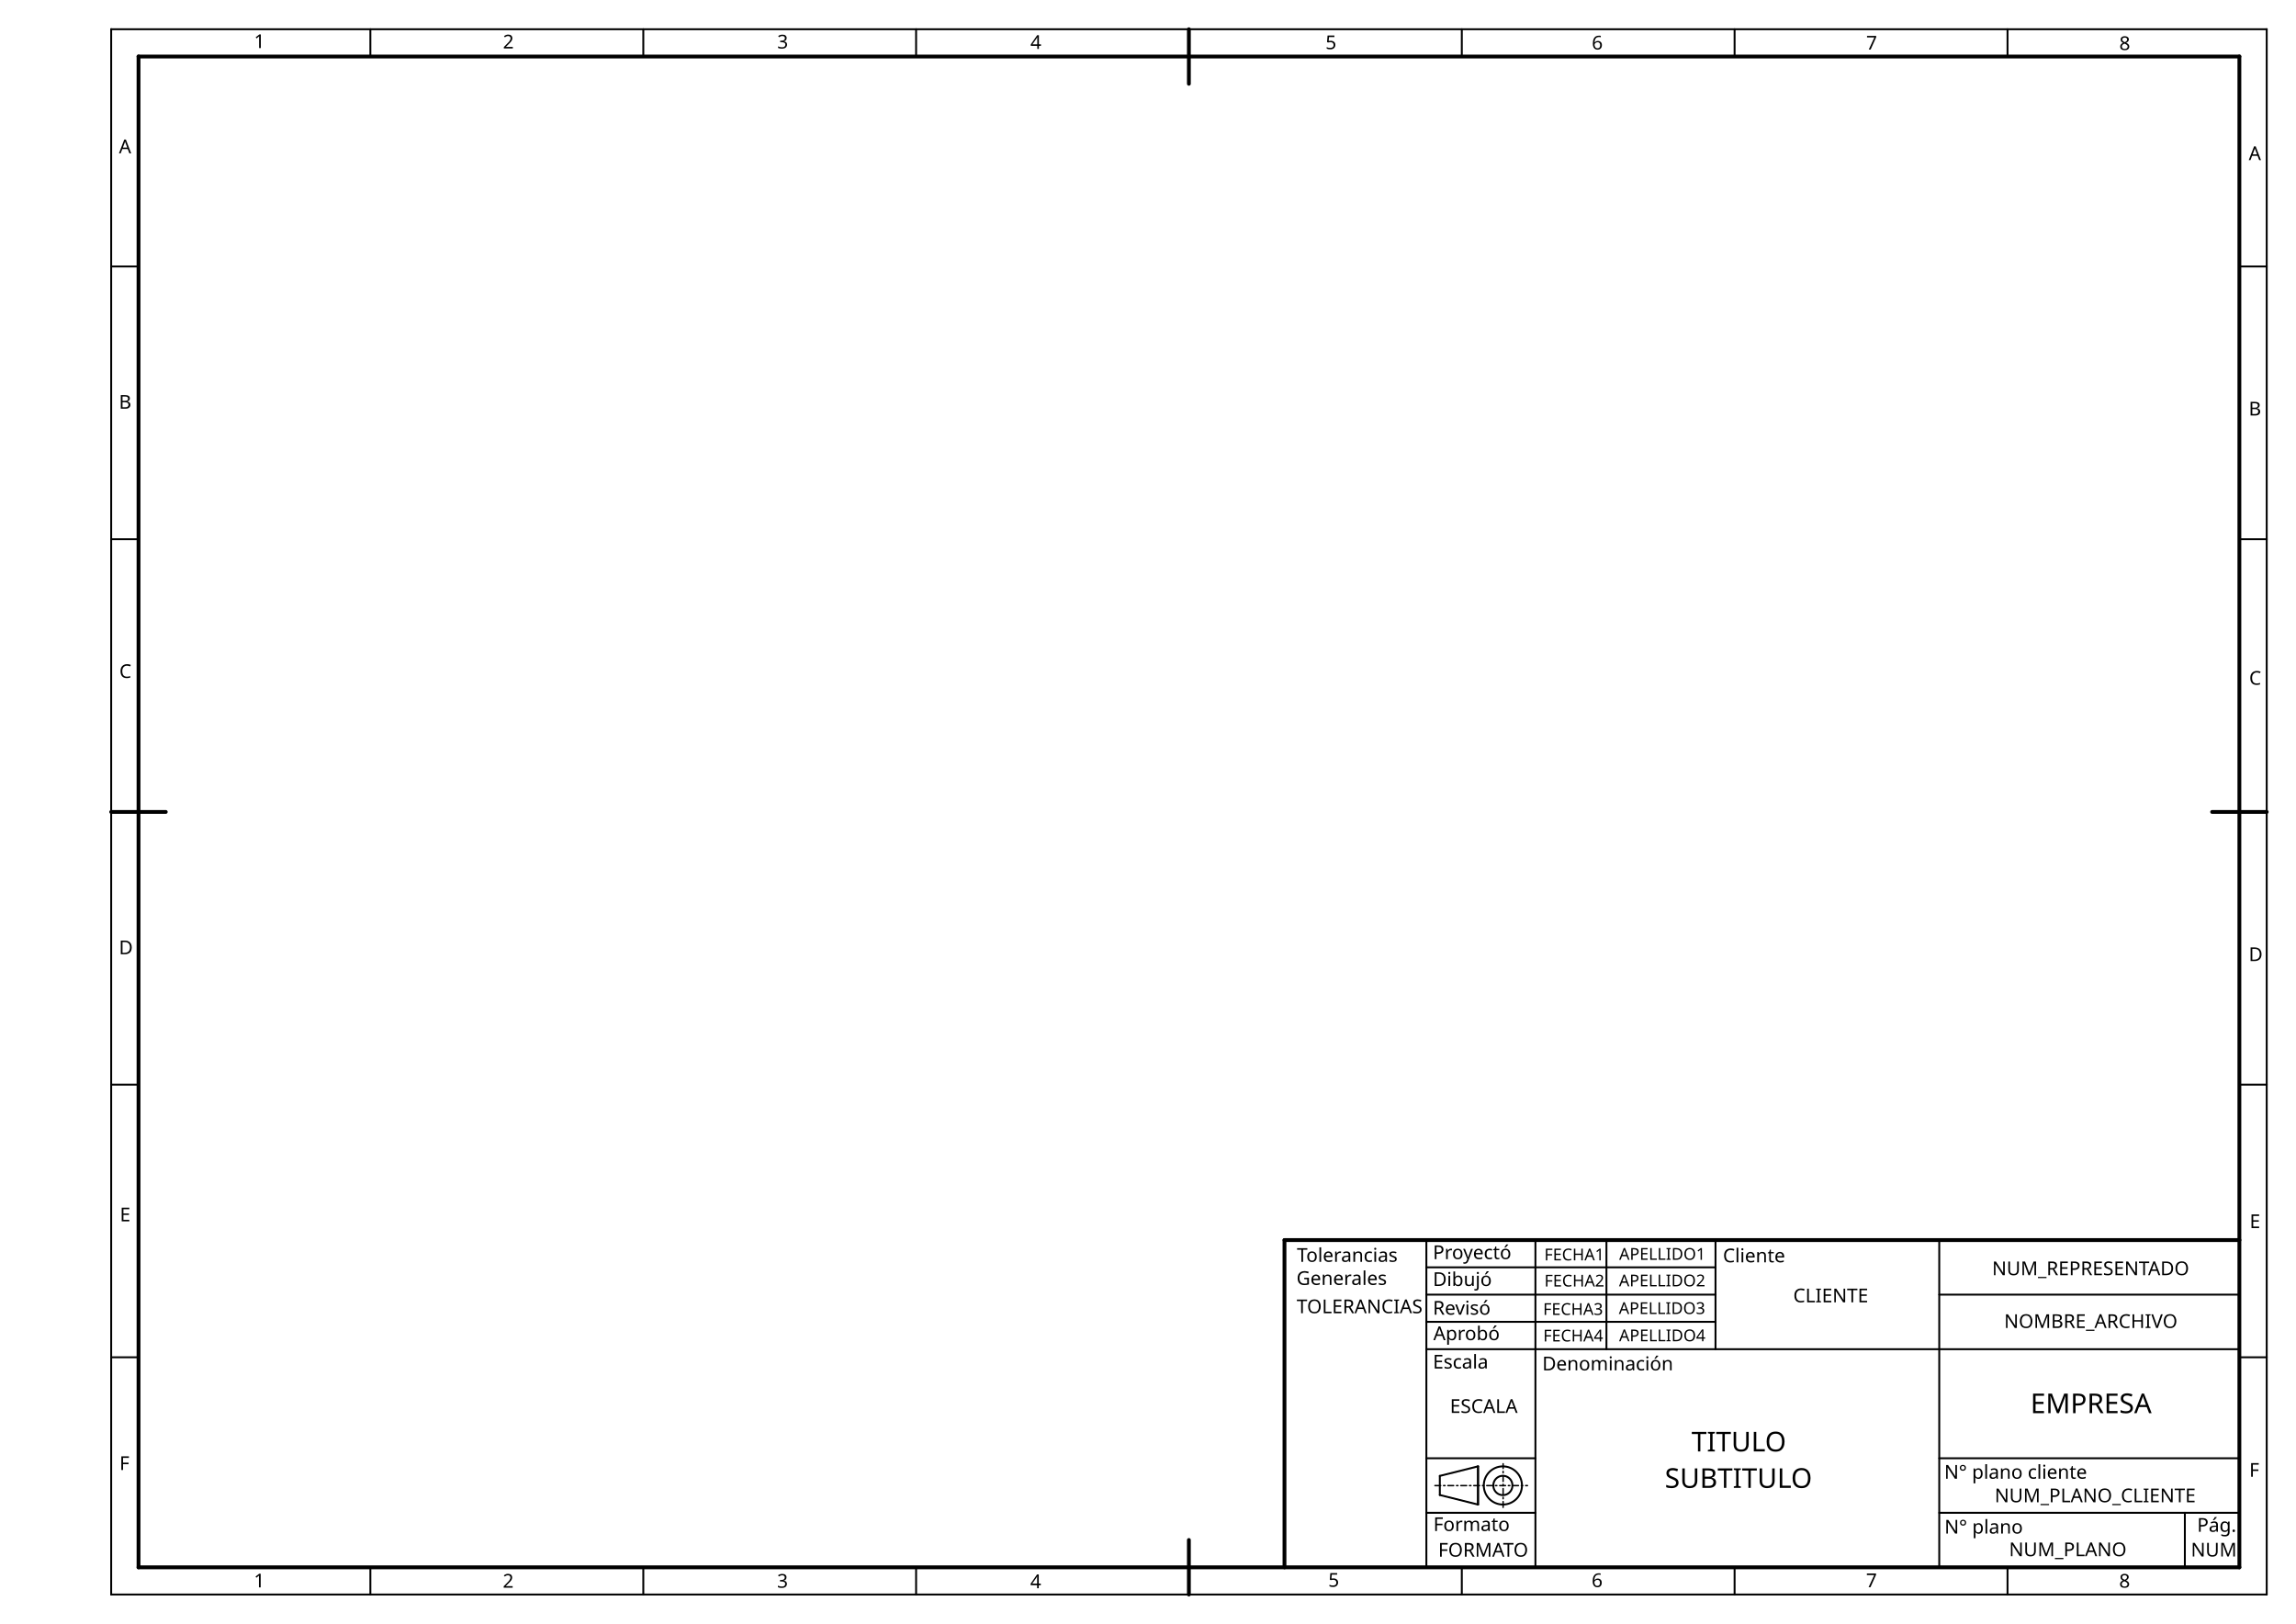
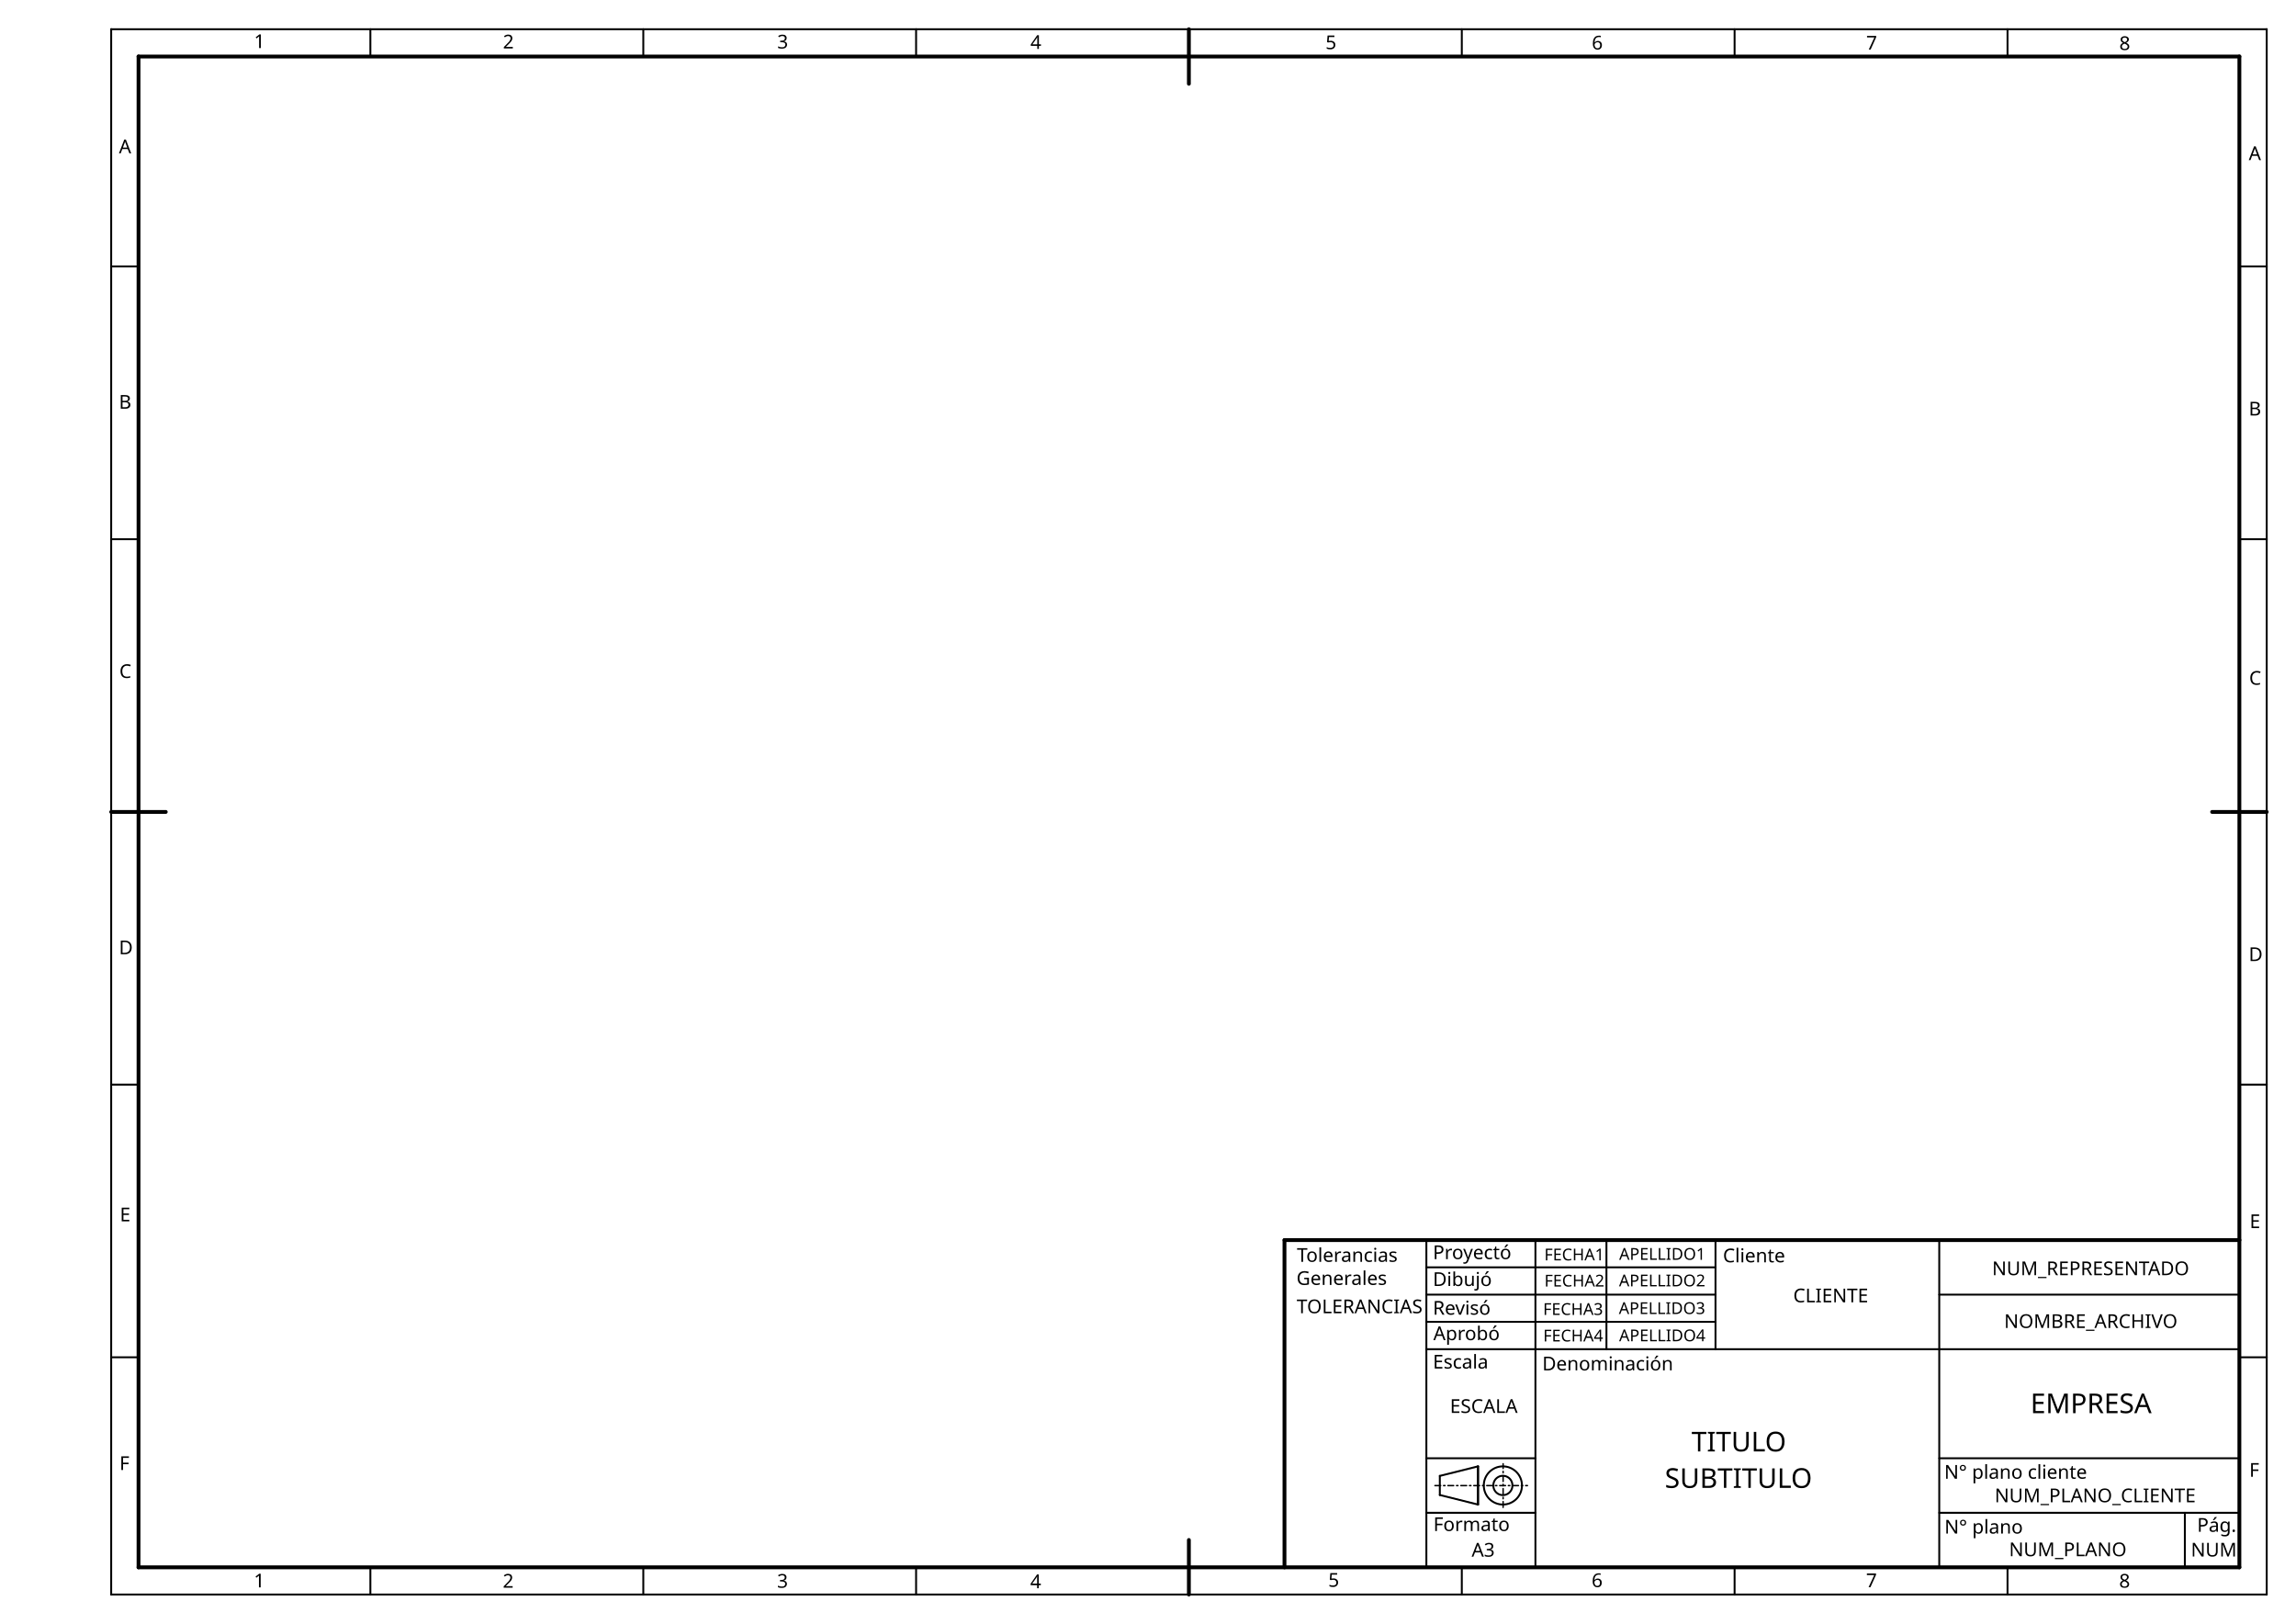
- <svg xmlns="http://www.w3.org/2000/svg" xmlns:ns1="https://www.freecad.org/wiki/index.php?title=Svg_Namespace" id="svg8" width="420mm" height="297mm" version="1.1" viewBox="0 0 420 297">
+ <svg xmlns="http://www.w3.org/2000/svg" xmlns:ns1="http://www.freecad.org/wiki/index.php?title=Svg_Namespace" id="svg8" width="420mm" height="297mm" version="1.1" viewBox="0 0 420 297">
+   <defs id="defs1" />
  <g id="layer1" fill="none" stroke="#000" stroke-linecap="round">
    <path id="path104" d="m274.96 275.69v-7.975" stroke-dasharray="1.053, 0.527, 0.263, 0.527" stroke-width=".263" />
    <path id="path106" d="m262.49 271.71h16.92" stroke-dasharray="1.053, 0.527, 0.263, 0.527" stroke-width=".263" />
    <g id="g1347" transform="matrix(.26458 0 0 .26458 -527.5 -27)">
      <path id="path1225" d="m2089.5 1185.5v-1044.4" stroke-width="2.64" />
      <path id="path1229" d="m2089.5 141.12h1452.5" stroke-width="2.64" />
      <path id="path1235" d="m3542 1185.5v-1044.4" stroke-width="2.64" />
      <path id="path1237" d="m2089.5 1185.5h1452.5" stroke-width="2.64" />
      <path id="path1239" d="m2881.8 959.28h660.25" stroke-width="2.64" />
      <path id="path1241" d="m2979.9 1185.5v-226.22" stroke-width="1.32" />
      <path id="path1243" d="m3055.3 1185.5v-226.22" stroke-width="1.32" />
      <path id="path1245" d="m3334.5 1185.5v-226.22" stroke-width="1.32" />
      <path id="path1247" d="m2979.9 1034.7h562.15" stroke-width="1.32" />
      <path id="path1249" d="m2979.9 996.98h199.96" stroke-width="1.32" />
      <path id="path1251" d="m2979.9 978.13h199.96" stroke-width="1.32" />
      <path id="path1253" d="m2979.9 1015.8h199.96" stroke-width="1.32" />
      <path id="path1255" d="m3334.5 996.98h207.51" stroke-width="1.32" />
      <path id="path1257" d="m3104.4 1034.7v-75.407" stroke-width="1.32" />
      <path id="path1259" d="m3179.8 1034.7v-75.407" stroke-width="1.32" />
      <path id="path1261" d="m2979.9 1110.1h75.457" stroke-width="1.32" />
      <path id="path1263" d="m2979.9 1147.8h75.457" stroke-width="1.32" />
      <path id="path1265" d="m3334.5 1110.1h207.51" stroke-width="1.32" />
      <path id="path1267" d="m3334.5 1147.8h207.51" stroke-width="1.32" />
      <path id="path1269" d="m3504.3 1185.5v-37.703" stroke-width="1.32" />
      <path id="path1271" d="m3046 1128.9a13.205 13.196 0 1 0-26.41 0 13.205 13.196 0 1 0 26.41 0z" stroke-width="1.32" />
      <path id="path1273" d="m3039.4 1128.9a6.603 6.598 0 1 0-13.205 0 6.603 6.598 0 1 0 13.205 0z" stroke-width="1.32" />
      <path id="path1275" d="m2989.2 1122.3 26.41-6.598" stroke-width="1.32" />
      <path id="path1277" d="m3015.6 1115.7v26.392" stroke-width="1.32" />
      <path id="path1279" d="m3015.6 1142.1-26.41-6.598" stroke-width="1.32" />
      <path id="path1281" d="m2989.2 1135.5v-13.196" stroke-width="1.32" />
      <path id="path1283" d="m3015.6 1115.7v26.392" stroke-width="1.32" />
      <path id="path1289" d="m2881.8 1185.5v-226.22" stroke-width="2.64" />
      <path id="path1291" d="m2070.6 122.26h1490.3" stroke-width="1.32" />
      <path id="path1293" d="m2070.6 1204.3v-1082.1" stroke-width="1.32" />
      <path id="path1295" d="m3560.9 1204.3v-1082.1" stroke-width="1.32" />
      <path id="path1297" d="m2070.6 1204.3h1490.3" stroke-width="1.32" />
      <path id="path1299" d="m2070.6 663.31h37.728" stroke-width="2.64" />
      <path id="path1301" d="m3560.9 663.31h-37.728" stroke-width="2.64" />
      <path id="path1303" d="m2815.7 122.26v37.703" stroke-width="2.64" />
      <path id="path1305" d="m2815.7 1204.3v-37.703" stroke-width="2.64" />
      <path id="path1307" d="m2249.8 122.26v18.852" stroke-width="1.32" />
      <path id="path1309" d="m2438.5 122.26v18.852" stroke-width="1.32" />
      <path id="path1311" d="m3004.4 122.26v18.852" stroke-width="1.32" />
      <path id="path1313" d="m2627.1 122.26v18.852" stroke-width="1.32" />
      <path id="path1315" d="m3193 122.26v18.852" stroke-width="1.32" />
      <path id="path1317" d="m3381.7 122.26v18.852" stroke-width="1.32" />
      <path id="path1319" d="m3560.9 286.27h-18.864" stroke-width="1.32" />
      <path id="path1321" d="m3560.9 474.79h-18.864" stroke-width="1.32" />
      <path id="path1323" d="m3560.9 851.82h-18.864" stroke-width="1.32" />
      <path id="path1325" d="m3560.9 1040.3h-18.864" stroke-width="1.32" />
      <path id="path1327" d="m2627.1 1204.3v-18.852" stroke-width="1.32" />
      <path id="path1329" d="m2438.5 1204.3v-18.852" stroke-width="1.32" />
      <path id="path1331" d="m2249.8 1204.3v-18.852" stroke-width="1.32" />
      <path id="path1333" d="m3004.4 1204.3v-18.852" stroke-width="1.32" />
      <path id="path1335" d="m3193 1204.3v-18.852" stroke-width="1.32" />
      <path id="path1337" d="m3381.7 1204.3v-18.852" stroke-width="1.32" />
      <path id="path1339" d="m2070.6 851.82h18.864" stroke-width="1.32" />
      <path id="path1341" d="m2070.6 1040.3h18.864" stroke-width="1.32" />
      <path id="path1343" d="m2070.6 474.79h18.864" stroke-width="1.32" />
      <path id="path1345" d="m2070.6 286.27h18.864" stroke-width="1.32" />
    </g>
  </g>
  <g id="layer2" font-family="osifont" stroke-width=".264" text-anchor="middle">
    <text id="text781" x="287.975" y="230.52" font-size="3px" text-align="center" style="line-height:3.75px" ns1:editable="FECHA1">
      <tspan id="tspan783" x="287.975" y="230.52" font-size="3px" stroke-width=".264" text-align="center" text-anchor="middle">FECHA1</tspan>
    </text>
    <text id="text781-4" x="287.997" y="235.295" font-size="3px" text-align="center" style="line-height:3.75px" ns1:editable="FECHA2">
      <tspan id="tspan783-3" x="287.997" y="235.295" font-size="3px" stroke-width=".264" text-align="center" text-anchor="middle">FECHA2</tspan>
    </text>
    <text id="text781-5" transform="scale(.99921 1.0008)" x="287.975" y="240.303" font-size="3px" text-align="center" style="line-height:3.75px" ns1:editable="FECHA3">
      <tspan id="tspan783-1" x="287.975" y="240.303" font-size="3px" stroke-width=".264" text-align="center" text-anchor="middle">FECHA3</tspan>
    </text>
    <text id="text781-7" transform="scale(.99921 1.0008)" x="288" y="245.154" font-size="3px" text-align="center" style="line-height:3.75px" ns1:editable="FECHA4">
      <tspan id="tspan783-4" x="288" y="245.154" font-size="3px" stroke-width=".264" text-align="center" text-anchor="middle">FECHA4</tspan>
    </text>
    <text id="text781-3" transform="scale(.99921 1.0008)" x="304.323" y="230.232" font-size="3px" text-align="center" style="line-height:3.75px" ns1:editable="APELLIDO1">
      <tspan id="tspan783-14" x="304.323" y="230.232" font-size="3px" stroke-width=".264" text-align="center" text-anchor="middle">APELLIDO1</tspan>
    </text>
    <text id="text781-3-6" transform="scale(.99921 1.0008)" x="304.297" y="235.081" font-size="3px" text-align="center" style="line-height:3.75px" ns1:editable="APELLIDO2">
      <tspan id="tspan783-14-9" x="304.297" y="235.081" font-size="3px" stroke-width=".264" text-align="center" text-anchor="middle">APELLIDO2</tspan>
    </text>
    <text id="text781-3-4" transform="scale(.99921 1.0008)" x="304.269" y="240.135" font-size="3px" text-align="center" style="line-height:3.75px" ns1:editable="APELLIDO3">
      <tspan id="tspan783-14-2" x="304.269" y="240.135" font-size="3px" stroke-width=".264" text-align="center" text-anchor="middle">APELLIDO3</tspan>
    </text>
    <text id="text781-3-2" transform="scale(.99921 1.0008)" x="304.316" y="245.116" font-size="3px" text-align="center" style="line-height:3.75px" ns1:editable="APELLIDO4">
      <tspan id="tspan783-14-6" x="304.316" y="245.116" font-size="3px" stroke-width=".264" text-align="center" text-anchor="middle">APELLIDO4</tspan>
    </text>
-     <text id="text781-3-41" x="271.422" y="258.422" font-size="3.5px" text-align="center" style="line-height:4.375px" ns1:editable="ESCALA">
+     <text id="text781-3-41" x="271.422" y="258.422" font-size="3.5px" text-align="center" style="line-height:4.375px" ns1:editable="ESCALA" ns1:autofill="scale">
      <tspan id="tspan783-14-28" x="271.422" y="258.422" font-size="3.5px" stroke-width=".264" text-align="center" text-anchor="middle">ESCALA</tspan>
    </text>
    <text id="text781-3-8" x="271.319" y="284.713" font-size="3.494px" text-align="center" style="line-height:4.367px" ns1:editable="FORMATO">
-       <tspan id="tspan783-14-92" x="271.319" y="284.713" font-size="3.494px" stroke-width=".264" text-align="center" text-anchor="middle">FORMATO</tspan>
-     </text>
-     <text id="text781-3-88" transform="scale(.99921 1.0008)" x="318.343" y="265.249" font-size="5px" text-align="center" style="line-height:6.25px" ns1:editable="TITULO">
+       <tspan id="tspan783-14-92" x="271.319" y="284.713" font-size="3.494px" stroke-width="0.264" text-align="center" text-anchor="middle">A3</tspan>
+     </text>
+     <text id="text781-3-88" transform="scale(.99921 1.0008)" x="318.343" y="265.249" font-size="5px" text-align="center" style="line-height:6.25px" ns1:editable="TITULO" ns1:autofill="title">
      <tspan id="tspan783-14-8" x="318.343" y="265.249" font-size="5px" stroke-width=".264" text-align="center" text-anchor="middle">TITULO</tspan>
    </text>
    <text id="text781-3-68" x="248.714" y="240.185" font-size="3.5px" text-align="center" style="line-height:4.375px" ns1:editable="TOLERANCIAS">
      <tspan id="tspan783-14-3" x="248.714" y="240.185" font-size="3.5px" stroke-width=".264" text-align="center" text-anchor="middle">TOLERANCIAS</tspan>
    </text>
    <text id="text781-3-83" x="334.889" y="238.188" font-size="3.5px" text-align="center" style="line-height:4.375px" ns1:editable="CLIENTE">
      <tspan id="tspan783-14-33" x="334.889" y="238.188" dy="0 0 0 0 0" rotate="0 0 0 0 0 0" font-size="3.5px" stroke-width=".264" text-align="center" text-anchor="middle">CLIENTE</tspan>
    </text>
    <text id="text781-3-80" x="382.433" y="233.227" font-size="3.5px" text-align="center" style="line-height:4.375px" ns1:editable="NUM_REPRESENTADO">
      <tspan id="tspan783-14-4" x="382.433" y="233.227" font-size="3.5px" stroke-width=".264" text-align="center" text-anchor="middle">NUM_REPRESENTADO</tspan>
    </text>
    <text id="text781-3-7" x="382.466" y="242.883" font-size="3.5px" text-align="center" style="line-height:4.375px" ns1:editable="NOMBRE_ARCHIVO">
      <tspan id="tspan783-14-68" x="382.466" y="242.883" font-size="3.5px" stroke-width=".264" text-align="center" text-anchor="middle">NOMBRE_ARCHIVO</tspan>
    </text>
-     <text id="text781-3-9" x="382.508" y="258.457" font-size="5px" text-align="center" style="line-height:6.25px" ns1:editable="EMPRESA">
+     <text id="text781-3-9" x="382.508" y="258.457" font-size="5px" text-align="center" style="line-height:6.25px" ns1:editable="EMPRESA" ns1:autofill="organization">
      <tspan id="tspan783-14-0" x="382.508" y="258.457" font-size="5px" stroke-width=".264" text-align="center" text-anchor="middle">EMPRESA</tspan>
    </text>
    <text id="text781-3-7-6" transform="scale(.99921 1.0008)" x="383.569" y="274.537" font-size="3.5px" text-align="center" style="line-height:4.375px" ns1:editable="NUM_PLANO_CLIENTE">
      <tspan id="tspan783-14-68-8" x="383.569" y="274.537" font-size="3.5px" stroke-width=".264" text-align="center" text-anchor="middle">NUM_PLANO_CLIENTE</tspan>
    </text>
    <text id="text781-3-7-7" transform="scale(.99921 1.0008)" x="378.564" y="284.403" font-size="3.5px" text-align="center" style="line-height:4.375px" ns1:editable="NUM_PLANO">
      <tspan id="tspan783-14-68-9" x="378.564" y="284.403" font-size="3.5px" stroke-width=".264" text-align="center" text-anchor="middle">NUM_PLANO</tspan>
    </text>
-     <text id="text781-3-7-6-0" x="404.972" y="284.679" font-size="3.5px" text-align="center" style="line-height:4.375px" ns1:editable="NUM">
+     <text id="text781-3-7-6-0" x="404.972" y="284.679" font-size="3.5px" text-align="center" style="line-height:4.375px" ns1:editable="NUM" ns1:autofill="sheet">
      <tspan id="tspan783-14-68-8-3" x="404.972" y="284.679" font-size="3.5px" stroke-width=".264" text-align="center" text-anchor="middle">NUM</tspan>
    </text>
    <text id="text781-3-88-3" transform="scale(.99921 1.0008)" x="318.275" y="271.913" font-size="5px" text-align="center" style="line-height:6.25px" ns1:editable="SUBTITULO">
      <tspan id="tspan783-14-8-3" x="318.275" y="271.913" font-size="5px" stroke-width=".264" text-align="center" text-anchor="middle">SUBTITULO</tspan>
    </text>
  </g>
  <g id="layer3" font-family="osifont">
    <text id="text322-9-4-4" x="46.46" y="8.795" font-size="3.5px" stroke-width=".316" style="line-height:4.375px">
      <tspan id="tspan528-2" x="46.46" y="8.795" rotate="0 0" font-size="3.5px" stroke-width=".316">1</tspan>
    </text>
    <text id="text532-2" x="91.995" y="8.853" font-size="3.5px" stroke-width=".609" style="line-height:4.375px">
      <tspan id="tspan530-2" x="91.995" y="8.853" font-size="3.5px" stroke-width=".609">2</tspan>
    </text>
    <text id="text532-9-0" x="142.18" y="8.866" font-size="3.5px" stroke-width=".609" style="line-height:4.375px">
      <tspan id="tspan530-6-5" x="142.18" y="8.866" font-size="3.5px" stroke-width=".609">3</tspan>
    </text>
    <text id="text532-1-5" x="188.48" y="8.954" font-size="3.5px" stroke-width=".609" style="line-height:4.375px">
      <tspan id="tspan530-0-2" x="188.48" y="8.954" font-size="3.5px" stroke-width=".609">4</tspan>
    </text>
    <text id="text322" x="262.114" y="250.3" font-size="3.5px" stroke-width=".316" style="line-height:1.25">
      <tspan id="tspan320" x="262.114" y="250.3" font-size="3.5px" stroke-width=".316">Escala</tspan>
    </text>
    <text id="text322-0" x="262.114" y="230.29" font-size="3.5px" stroke-width=".316" style="line-height:1.25">
      <tspan id="tspan320-4" x="262.114" y="230.29" font-size="3.5px" stroke-width=".316">Proyectó</tspan>
    </text>
    <text id="text322-6" x="262.114" y="235.201" font-size="3.5px" stroke-width=".316" style="line-height:1.25">
      <tspan id="tspan320-2" x="262.114" y="235.201" font-size="3.5px" stroke-width=".316">Dibujó</tspan>
    </text>
    <text id="text322-67" x="262.114" y="240.454" font-size="3.5px" stroke-width=".316" style="line-height:1.25">
      <tspan id="tspan320-5" x="262.114" y="240.454" font-size="3.5px" stroke-width=".316">Revisó</tspan>
    </text>
    <text id="text322-69" x="262.2" y="245.107" font-size="3.5px" stroke-width=".316" style="line-height:1.25">
      <tspan id="tspan320-8" x="262.2" y="245.107" font-size="3.5px" stroke-width=".316">Aprobó</tspan>
    </text>
    <text id="text322-61" x="237.243" y="230.786" font-size="3.5px" stroke-width=".316" style="line-height:1.25">
      <tspan id="tspan320-3" x="237.243" y="230.786" font-size="3.5px" stroke-width=".316">Tolerancias</tspan>
    </text>
    <text id="text322-21" x="237.158" y="235.008" font-size="3.5px" stroke-width=".316" style="line-height:1.25">
      <tspan id="tspan320-59" x="237.158" y="235.008" font-size="3.5px" stroke-width=".316">Generales</tspan>
    </text>
    <text id="text322-9" x="262.196" y="280.021" font-size="3.494px" stroke-width=".316" style="line-height:1.25">
      <tspan id="tspan320-6" x="262.196" y="280.021" font-size="3.494px" stroke-width=".316">Formato</tspan>
    </text>
    <text id="text322-02" transform="scale(.99921 1.0008)" x="282.343" y="250.436" font-size="3.5px" stroke-width=".316" style="line-height:1.25">
      <tspan id="tspan320-7" x="282.343" y="250.436" font-size="3.5px" stroke-width=".316">Denominación</tspan>
    </text>
    <text id="text322-91" transform="scale(.99921 1.0008)" x="315.414" y="230.686" font-size="3.5px" stroke-width=".316" style="line-height:1.25">
      <tspan id="tspan320-49" x="315.414" y="230.686" font-size="3.5px" stroke-width=".316">Cliente</tspan>
    </text>
    <text id="text322-9-4" x="46.432" y="290.322" font-size="3.5px" stroke-width=".316" style="line-height:4.375px">
      <tspan id="tspan528" x="46.432" y="290.322" rotate="0 0" font-size="3.5px" stroke-width=".316">1</tspan>
    </text>
    <text id="text532" x="91.966" y="290.379" font-size="3.5px" stroke-width=".609" style="line-height:4.375px">
      <tspan id="tspan530" x="91.966" y="290.379" font-size="3.5px" stroke-width=".609">2</tspan>
    </text>
    <text id="text532-9" x="142.152" y="290.392" font-size="3.5px" stroke-width=".609" style="line-height:4.375px">
      <tspan id="tspan530-6" x="142.152" y="290.392" font-size="3.5px" stroke-width=".609">3</tspan>
    </text>
    <text id="text322-9-4-4-9-96" x="21.85" y="268.857" font-size="3.5px" stroke-width=".316" style="line-height:4.375px">
      <tspan id="tspan528-2-0-2" x="21.85" y="268.857" rotate="0 0" font-size="3.5px" stroke-width=".316">F</tspan>
    </text>
    <text id="text322-1" transform="scale(.99921 1.0008)" x="355.937" y="270.239" font-size="3.5px" stroke-width=".316" style="line-height:1.25">
      <tspan id="tspan320-0" x="355.937" y="270.239" font-size="3.5px" stroke-width=".316">N° plano cliente</tspan>
    </text>
    <text id="text322-75" transform="scale(.99921 1.0008)" x="355.977" y="280.262" font-size="3.5px" stroke-width=".316" style="line-height:1.25">
      <tspan id="tspan320-87" x="355.977" y="280.262" font-size="3.5px" stroke-width=".316">N° plano</tspan>
    </text>
    <text id="text322-04" x="401.911" y="280.158" font-size="3.5px" stroke-width=".316" style="line-height:1.25">
      <tspan id="tspan320-80" x="401.911" y="280.158" font-size="3.5px" stroke-width=".316">Pág.</tspan>
    </text>
    <text id="text532-1" x="188.452" y="290.48" font-size="3.5px" stroke-width=".609" style="line-height:4.375px">
      <tspan id="tspan530-0" x="188.452" y="290.48" font-size="3.5px" stroke-width=".609">4</tspan>
    </text>
    <text id="text322-9-4-4-9-9-5" x="411.521" y="224.617" font-size="3.5px" stroke-width=".316" style="line-height:4.375px">
      <tspan id="tspan528-2-0-1-0" x="411.521" y="224.617" rotate="0 0" font-size="3.5px" stroke-width=".316">E</tspan>
    </text>
    <text id="text322-9-4-4-9-96-2" x="411.449" y="270.097" font-size="3.5px" stroke-width=".316" style="line-height:4.375px">
      <tspan id="tspan528-2-0-2-9" x="411.449" y="270.097" rotate="0 0" font-size="3.5px" stroke-width=".316">F</tspan>
    </text>
    <text id="text322-9-4-4-9" x="21.761" y="28.043" font-size="3.5px" stroke-width=".316" style="line-height:4.375px">
      <tspan id="tspan528-2-0" x="21.761" y="28.043" rotate="0 0" font-size="3.5px" stroke-width=".316">A</tspan>
    </text>
    <text id="text322-9-4-4-9-2" x="21.753" y="74.75" font-size="3.5px" stroke-width=".316" style="line-height:4.375px">
      <tspan id="tspan528-2-0-8" x="21.753" y="74.75" rotate="0 0" font-size="3.5px" stroke-width=".316">B</tspan>
    </text>
    <text id="text322-9-4-4-9-3" x="21.824" y="123.999" font-size="3.5px" stroke-width=".316" style="line-height:4.375px">
      <tspan id="tspan528-2-0-80" x="21.824" y="123.999" rotate="0 0" font-size="3.5px" stroke-width=".316">C</tspan>
    </text>
    <text id="text322-9-4-4-9-4" x="21.753" y="174.536" font-size="3.5px" stroke-width=".316" style="line-height:4.375px">
      <tspan id="tspan528-2-0-0" x="21.753" y="174.536" rotate="0 0" font-size="3.5px" stroke-width=".316">D</tspan>
    </text>
    <text id="text322-9-4-4-9-9" x="21.922" y="223.377" font-size="3.5px" stroke-width=".316" style="line-height:4.375px">
      <tspan id="tspan528-2-0-1" x="21.922" y="223.377" rotate="0 0" font-size="3.5px" stroke-width=".316">E</tspan>
    </text>
    <text id="text322-9-4-4-9-5" x="411.36" y="29.284" font-size="3.5px" stroke-width=".316" style="line-height:4.375px">
      <tspan id="tspan528-2-0-4" x="411.36" y="29.284" rotate="0 0" font-size="3.5px" stroke-width=".316">A</tspan>
    </text>
    <text id="text322-9-4-4-9-2-4" x="411.352" y="75.992" font-size="3.5px" stroke-width=".316" style="line-height:4.375px">
      <tspan id="tspan528-2-0-8-9" x="411.352" y="75.992" rotate="0 0" font-size="3.5px" stroke-width=".316">B</tspan>
    </text>
    <text id="text322-9-4-4-9-4-6" x="411.352" y="175.777" font-size="3.5px" stroke-width=".316" style="line-height:4.375px">
      <tspan id="tspan528-2-0-0-0" x="411.352" y="175.777" rotate="0 0" font-size="3.5px" stroke-width=".316">D</tspan>
    </text>
    <text id="text322-9-4-4-9-3-9" x="411.423" y="125.24" font-size="3.5px" stroke-width=".316" style="line-height:4.375px">
      <tspan id="tspan528-2-0-80-3" x="411.423" y="125.24" rotate="0 0" font-size="3.5px" stroke-width=".316">C</tspan>
    </text>
    <text id="text322-9-4-4-3" x="242.474" y="8.991" font-size="3.5px" stroke-width=".316" style="line-height:4.375px">
      <tspan id="tspan528-2-5" x="242.474" y="8.991" rotate="0 0" font-size="3.5px" stroke-width=".316">5</tspan>
    </text>
    <text id="text532-2-6" x="291.187" y="9.049" font-size="3.5px" stroke-width=".609" style="line-height:4.375px">
      <tspan id="tspan530-2-2" x="291.187" y="9.049" font-size="3.5px" stroke-width=".609">6</tspan>
    </text>
    <text id="text532-9-0-9" x="341.374" y="9.062" font-size="3.5px" stroke-width=".609" style="line-height:4.375px">
      <tspan id="tspan530-6-5-1" x="341.374" y="9.062" font-size="3.5px" stroke-width=".609">7</tspan>
    </text>
    <text id="text532-1-5-2" x="387.675" y="9.15" font-size="3.5px" stroke-width=".609" style="line-height:4.375px">
      <tspan id="tspan530-0-2-7" x="387.675" y="9.15" font-size="3.5px" stroke-width=".609">8</tspan>
    </text>
    <text id="text322-9-4-0" x="242.975" y="290.218" font-size="3.5px" stroke-width=".316" style="line-height:4.375px">
      <tspan id="tspan528-9" x="242.975" y="290.218" rotate="0 0" font-size="3.5px" stroke-width=".316">5</tspan>
    </text>
    <text id="text532-3" x="291.158" y="290.275" font-size="3.5px" stroke-width=".609" style="line-height:4.375px">
      <tspan id="tspan530-60" x="291.158" y="290.275" font-size="3.5px" stroke-width=".609">6</tspan>
    </text>
    <text id="text532-9-6" x="341.346" y="290.288" font-size="3.5px" stroke-width=".609" style="line-height:4.375px">
      <tspan id="tspan530-6-2" x="341.346" y="290.288" font-size="3.5px" stroke-width=".609">7</tspan>
    </text>
    <text id="text532-1-6" x="387.647" y="290.376" font-size="3.5px" stroke-width=".609" style="line-height:4.375px">
      <tspan id="tspan530-0-1" x="387.647" y="290.376" font-size="3.5px" stroke-width=".609">8</tspan>
    </text>
  </g>
</svg>
